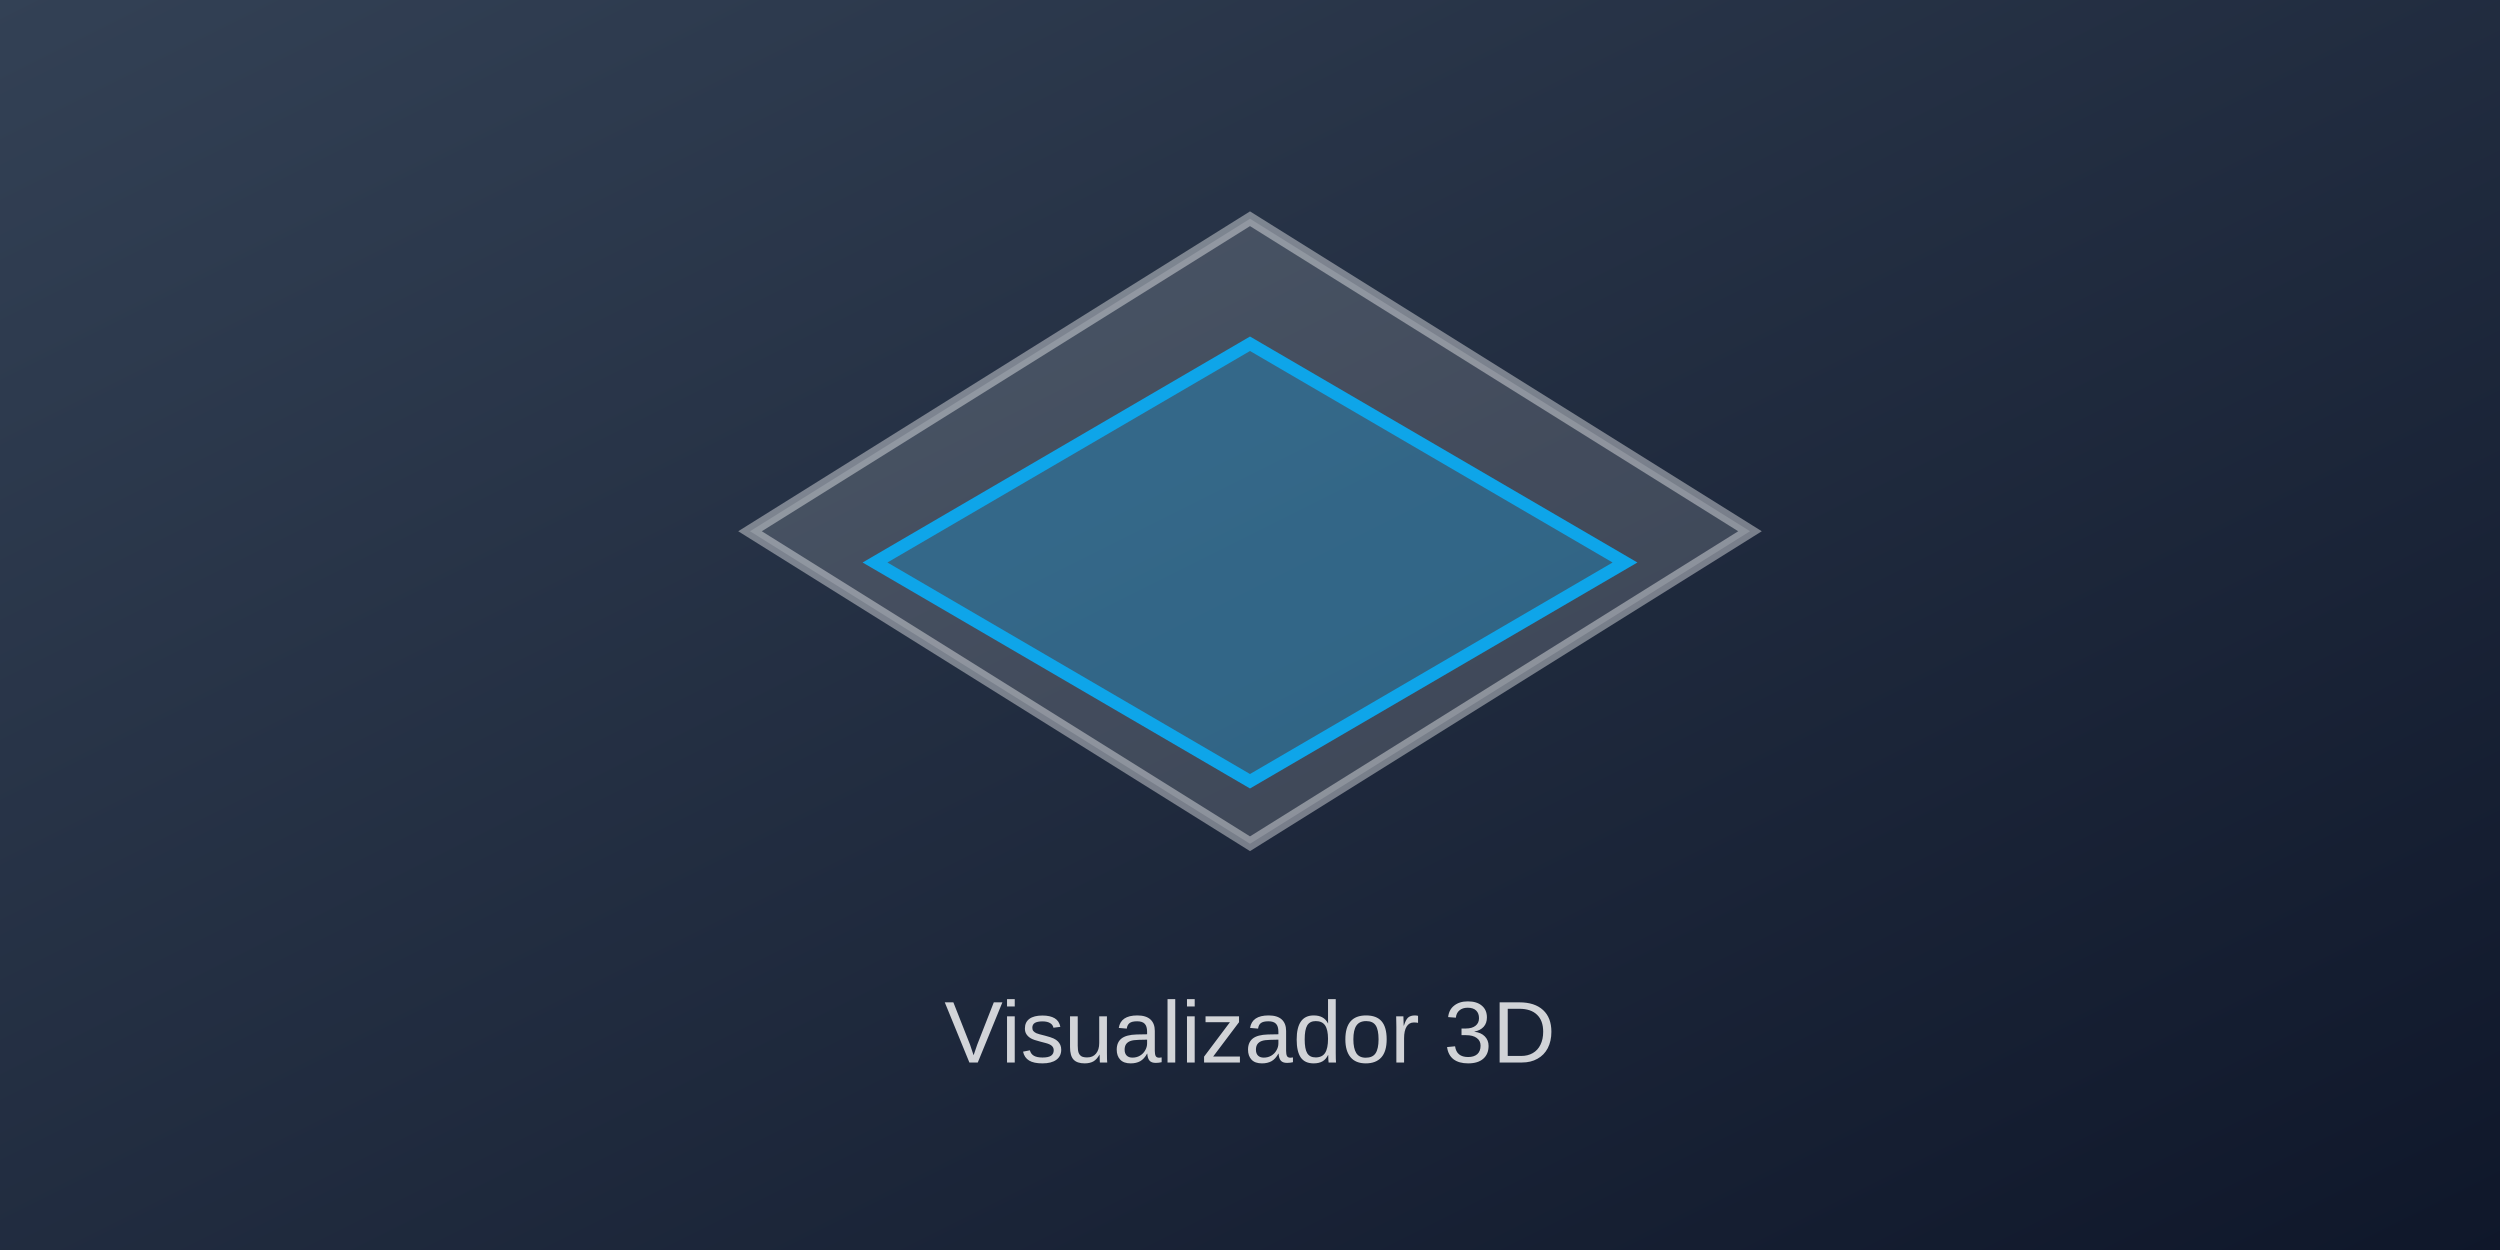
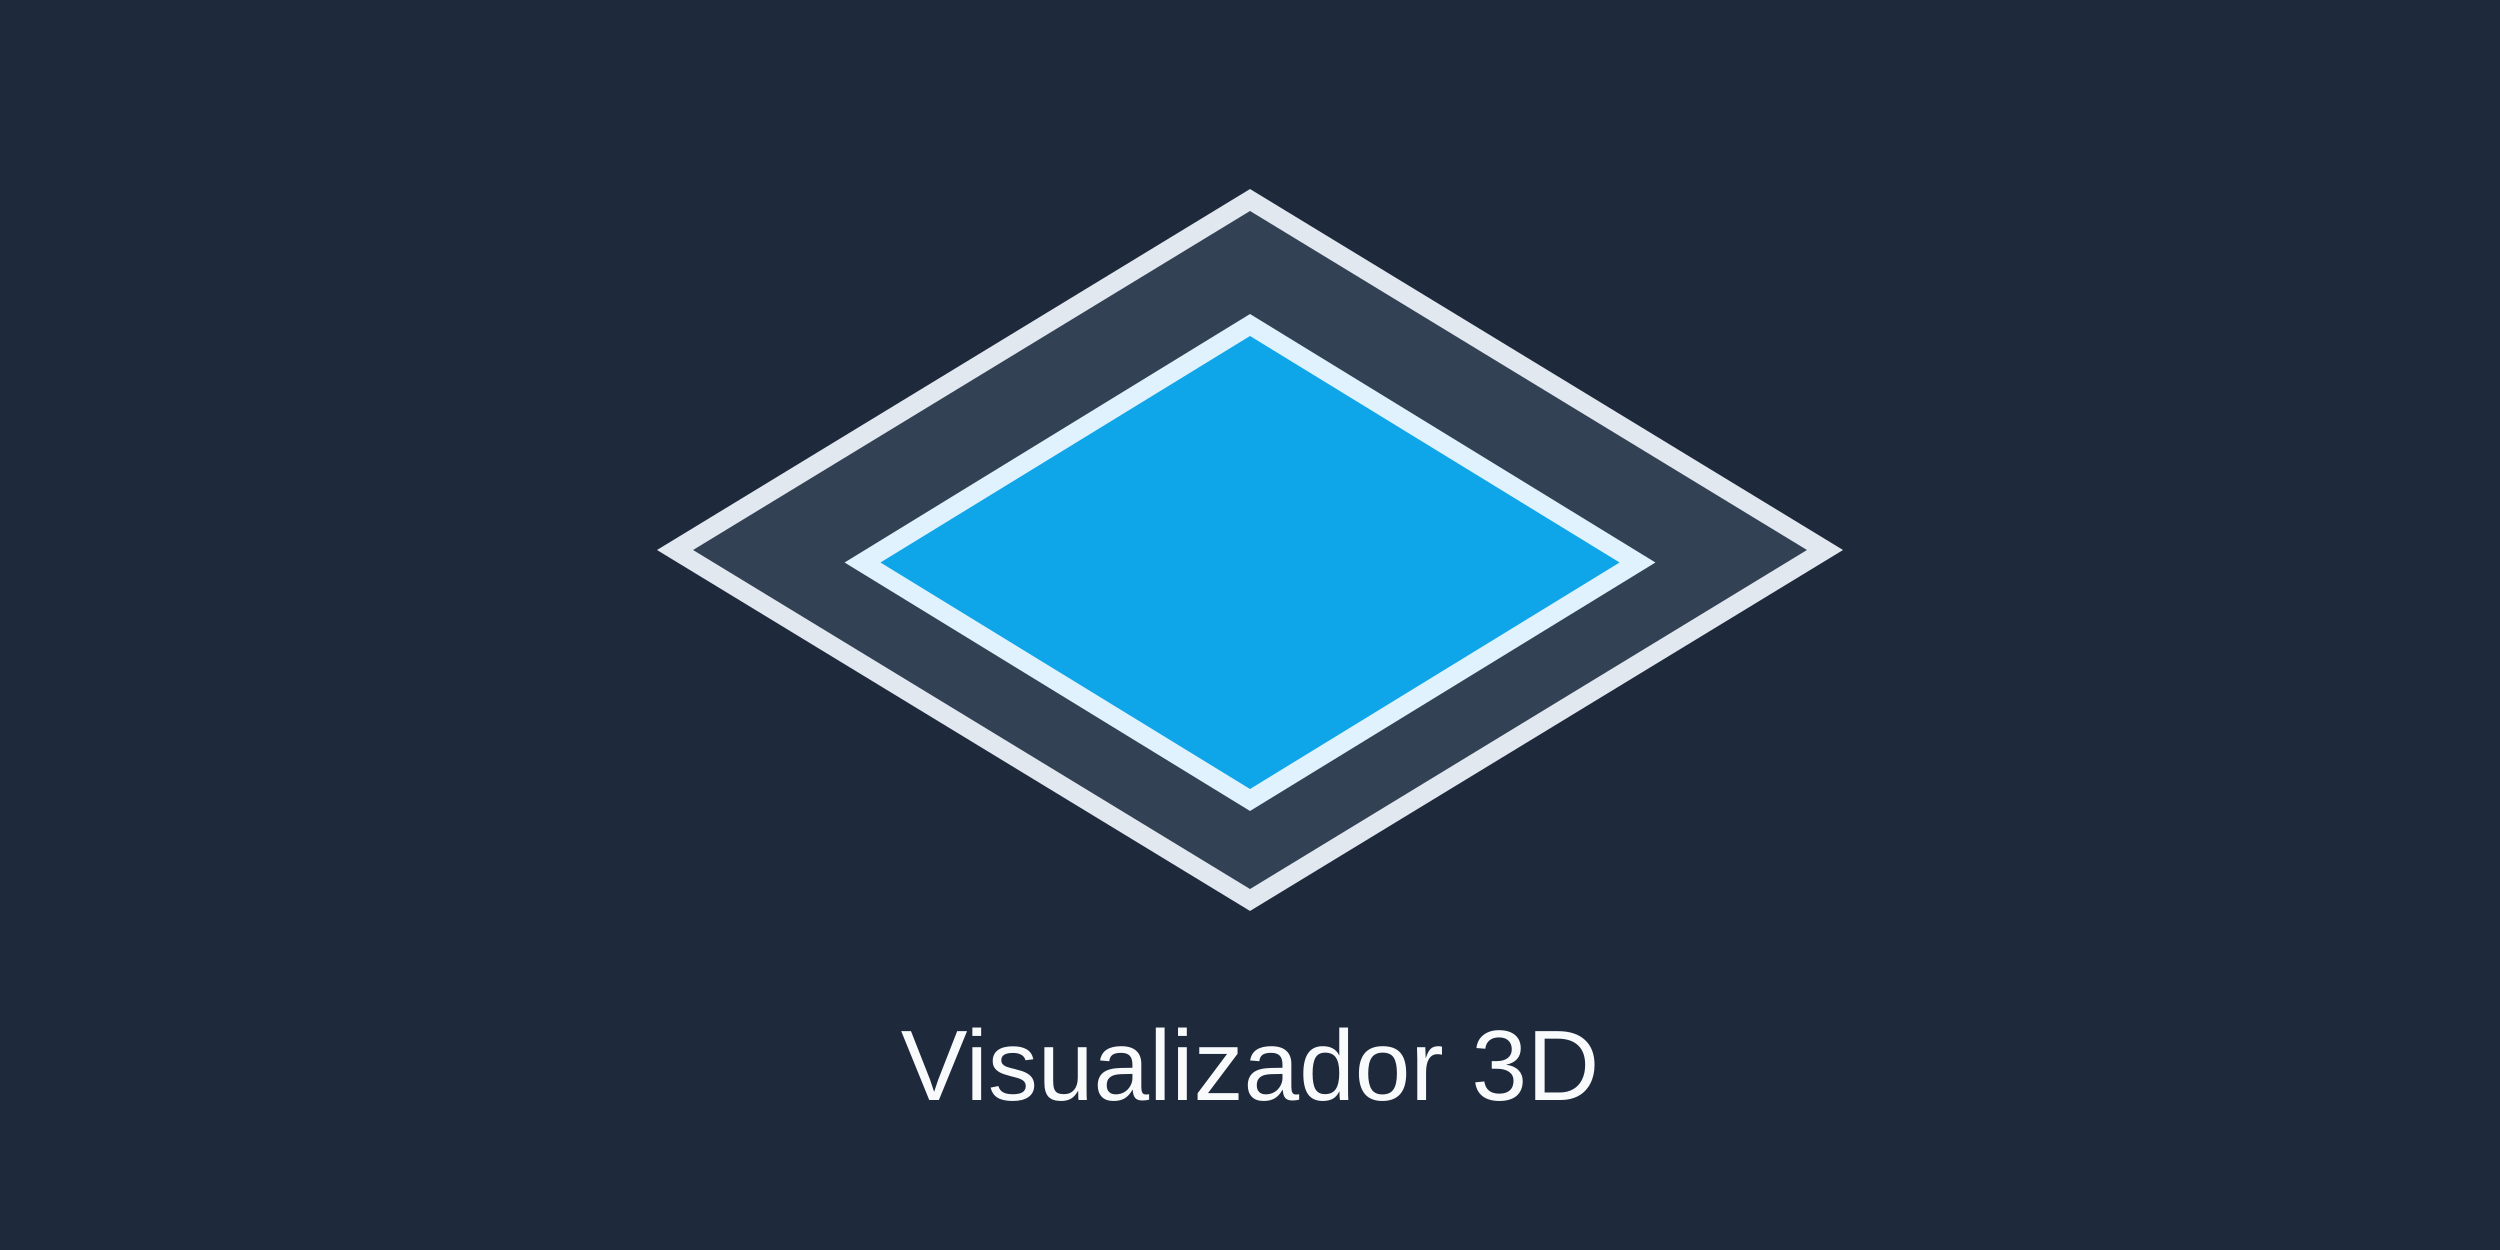
<svg xmlns="http://www.w3.org/2000/svg" viewBox="0 0 400 200" width="400" height="200">
-   <defs>
-     <linearGradient id="g" x1="0%" y1="0%" x2="100%" y2="100%">
-       <stop offset="0%" style="stop-color:#334155" />
-       <stop offset="100%" style="stop-color:#0f172a" />
-     </linearGradient>
-   </defs>
-   <rect width="400" height="200" fill="url(#g)" />
-   <polygon points="200,35 280,85 200,135 120,85" fill="rgba(255,255,255,0.15)" stroke="rgba(255,255,255,0.4)" stroke-width="2" />
-   <polygon points="200,55 260,90 200,125 140,90" fill="rgba(14,165,233,0.3)" stroke="#0ea5e9" stroke-width="2" />
-   <text x="200" y="170" text-anchor="middle" fill="white" font-family="Arial" font-size="14" opacity="0.8">Visualizador 3D</text>
+   <rect width="400" height="200" fill="#1e293b" />
+   <polygon points="200,32 292,88 200,144 108,88" fill="#334155" stroke="#e2e8f0" stroke-width="3" />
+   <polygon points="200,52 262,90 200,128 138,90" fill="#0ea5e9" stroke="#e0f2fe" stroke-width="3" />
+   <text x="200" y="176" text-anchor="middle" fill="#f8fafc" font-family="Arial,sans-serif" font-size="16">Visualizador 3D</text>
</svg>
